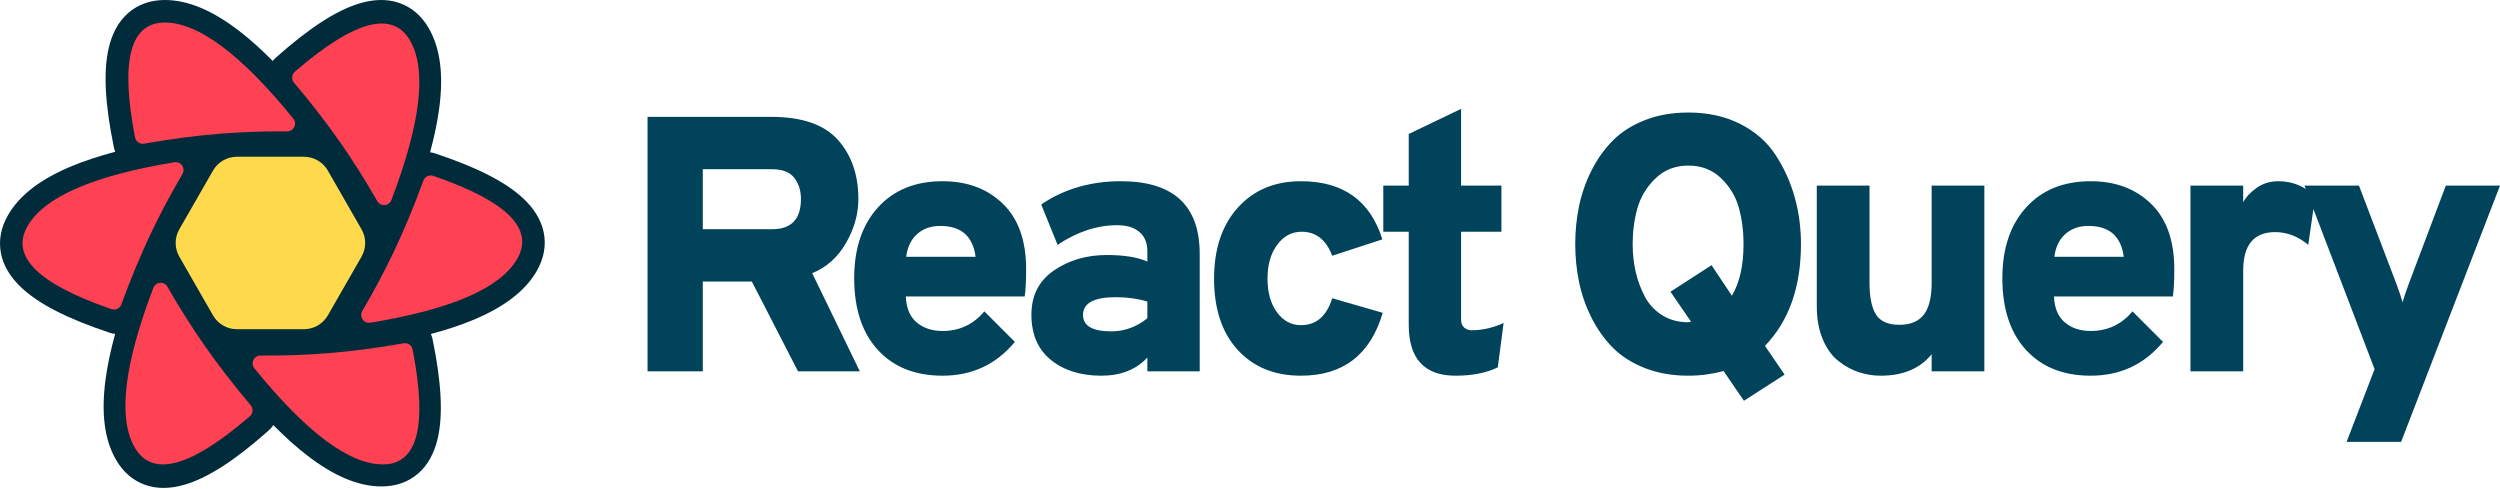
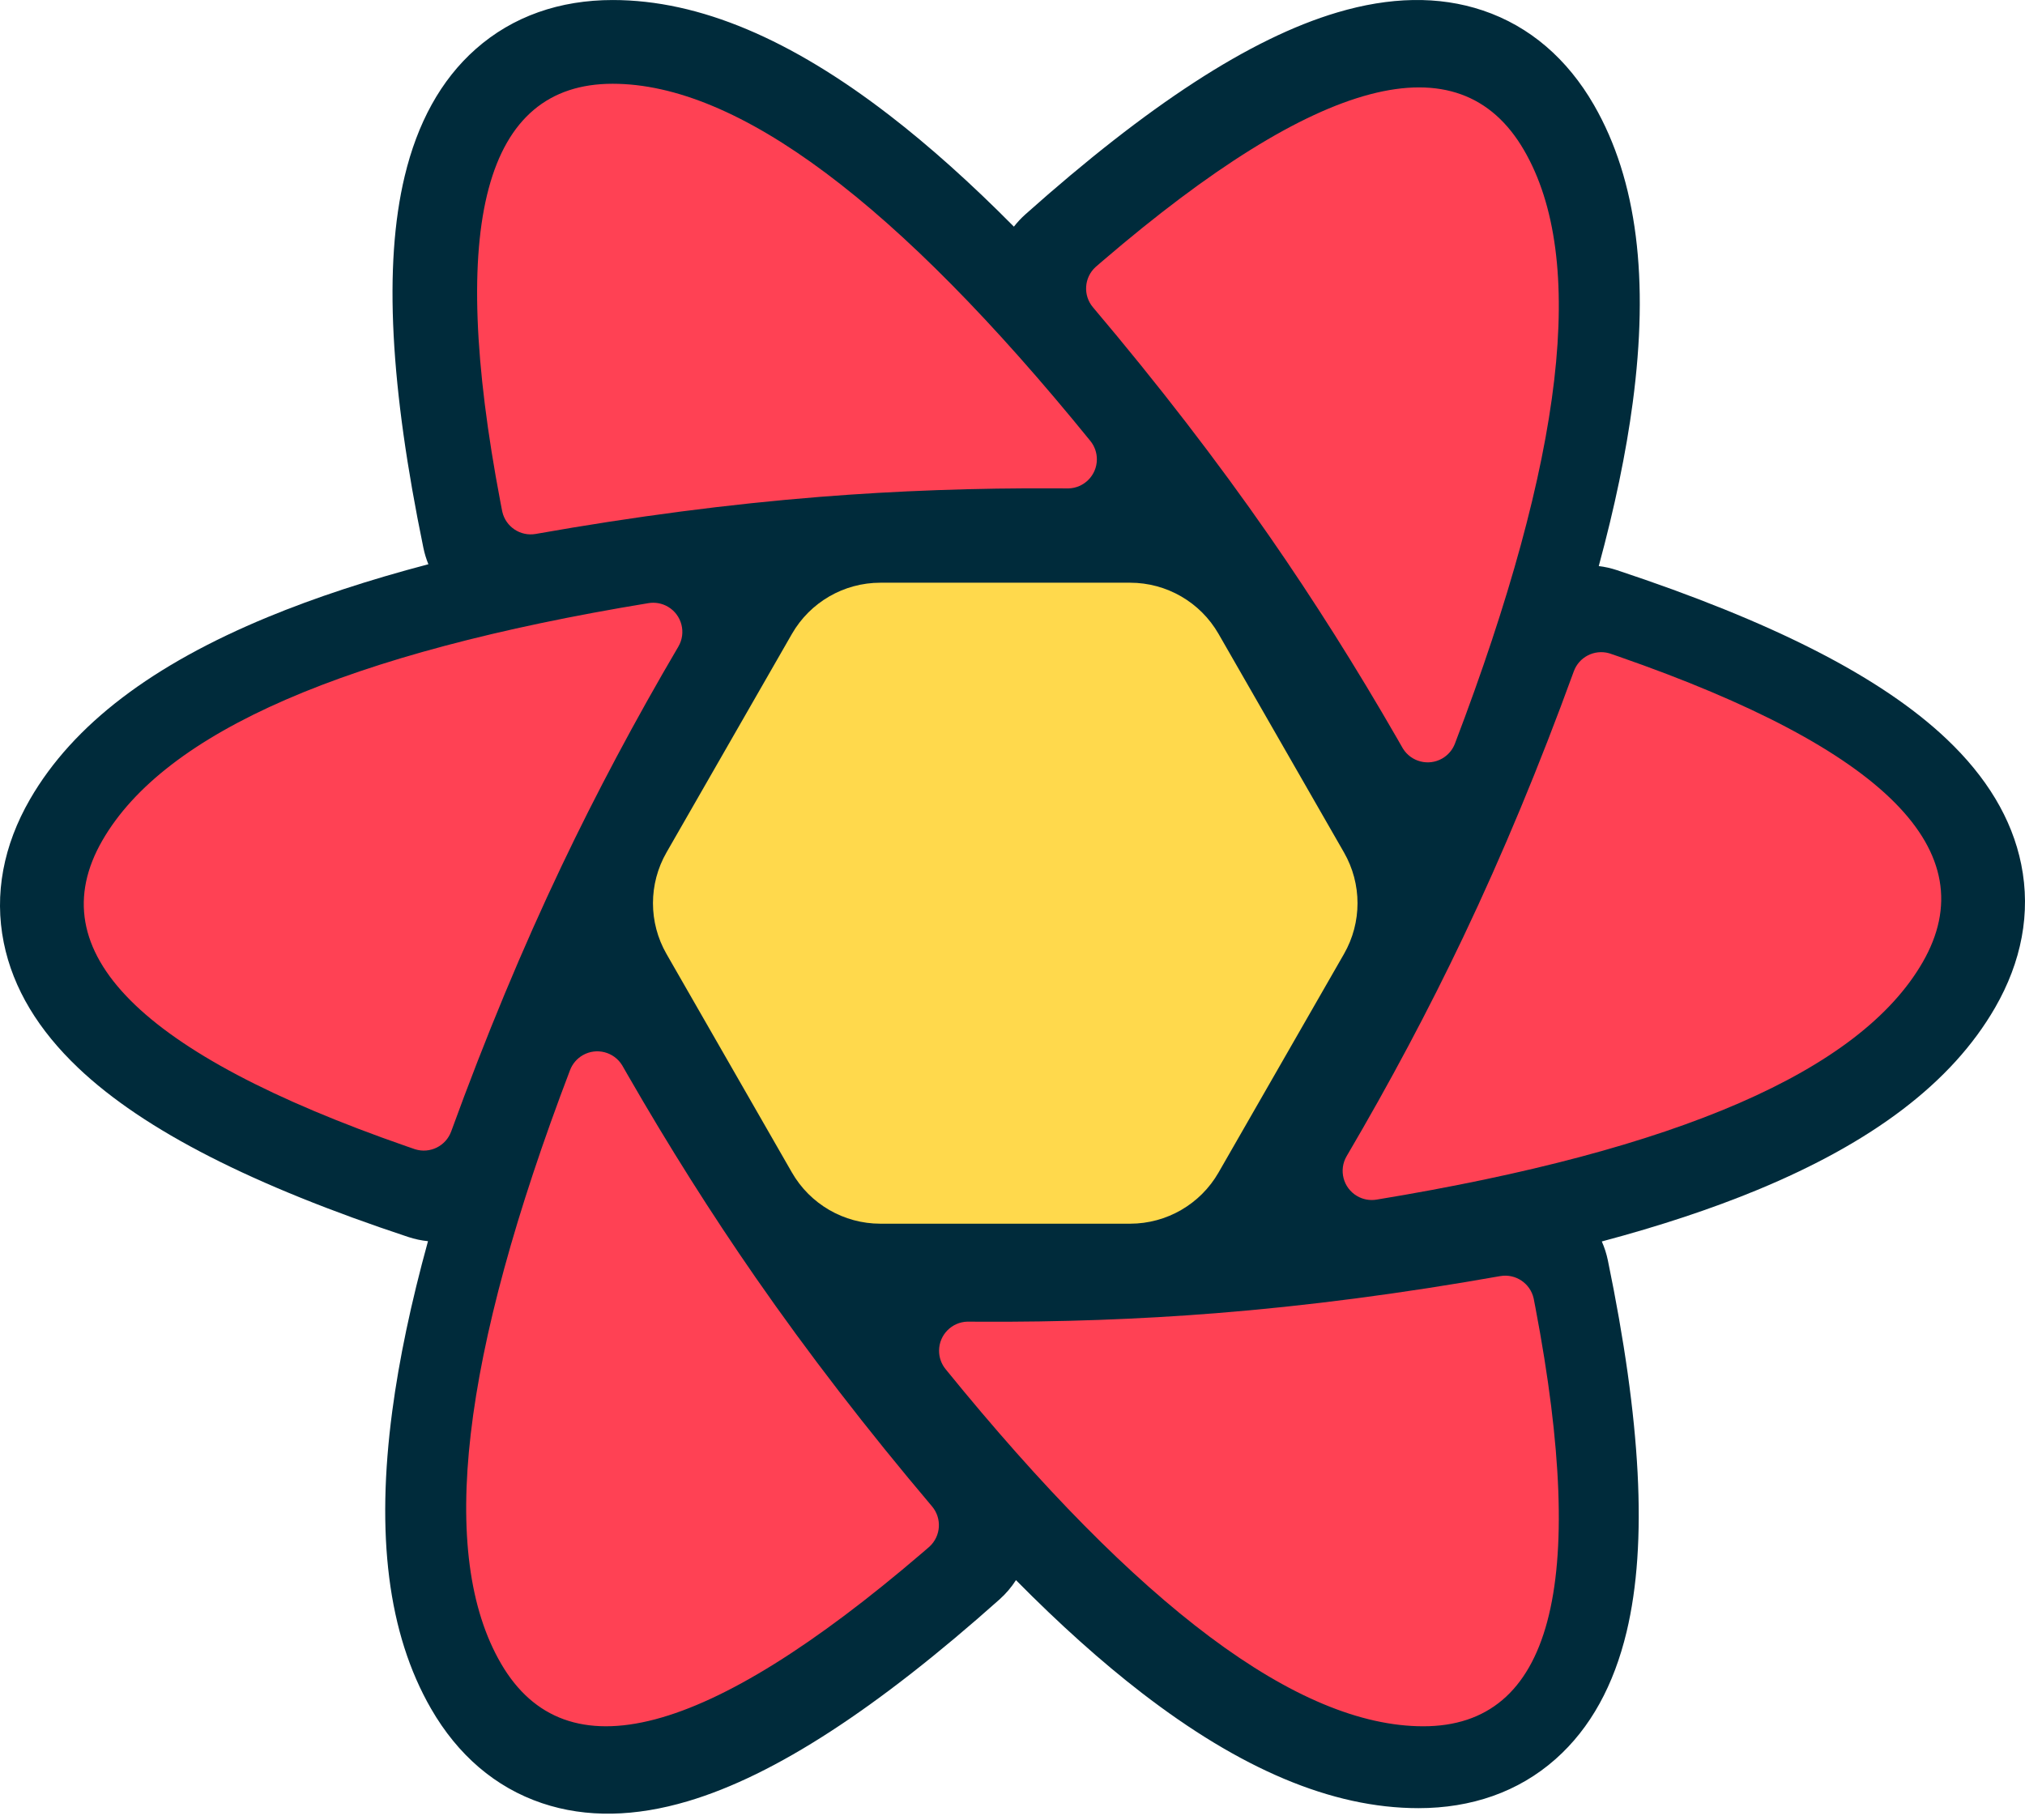
- <svg xmlns="http://www.w3.org/2000/svg" width="512px" height="100px" viewBox="0 0 512 100" version="1.1" preserveAspectRatio="xMidYMid">
+ <svg xmlns="http://www.w3.org/2000/svg" width="256px" height="230px" viewBox="0 0 256 230" version="1.1" preserveAspectRatio="xMidYMid">
  <g>
-     <g transform="translate(-0, 0)">
-       <path d="M68.848,62.096 L66.708,65.812 C66.063,66.931 64.869,67.621 63.578,67.621 L47.184,67.621 C45.892,67.621 44.699,66.931 44.054,65.812 L41.914,62.096 L68.848,62.096 Z M74.839,51.693 L71.065,58.245 L39.697,58.245 L35.923,51.693 L74.839,51.693 Z M71.204,41.521 L74.845,47.843 L35.917,47.843 L39.558,41.521 L71.204,41.521 Z M63.578,31.904 C64.869,31.904 66.063,32.594 66.708,33.714 L68.986,37.67 L41.776,37.67 L44.054,33.714 C44.699,32.594 45.892,31.904 47.184,31.904 L63.578,31.904 Z" fill="#00435B" />
-       <path d="M23.325,30.18 C21.509,21.374 21.119,14.62 22.293,9.716 C22.991,6.799 24.268,4.42 26.209,2.703 C28.258,0.891 30.848,0.001 33.759,0.001 C38.561,0.001 43.609,2.191 49.004,6.351 C51.204,8.048 53.488,10.093 55.86,12.488 C56.048,12.245 56.262,12.015 56.499,11.803 C63.205,5.828 68.85,2.115 73.679,0.684 C76.55,-0.167 79.245,-0.248 81.7,0.578 C84.291,1.45 86.355,3.252 87.812,5.777 C90.216,9.944 90.85,15.419 89.954,22.179 C89.588,24.935 88.964,27.936 88.081,31.188 C88.414,31.229 88.748,31.302 89.078,31.412 C97.586,34.231 103.61,37.263 107.258,40.728 C109.428,42.789 110.845,45.084 111.357,47.625 C111.898,50.306 111.37,52.996 109.915,55.519 C107.516,59.679 103.104,62.961 96.819,65.56 C94.295,66.604 91.44,67.549 88.249,68.399 C88.395,68.728 88.508,69.077 88.583,69.443 C90.399,78.249 90.789,85.003 89.615,89.907 C88.917,92.824 87.641,95.203 85.7,96.92 C83.651,98.732 81.06,99.622 78.15,99.622 C73.348,99.622 68.3,97.432 62.905,93.272 C60.681,91.557 58.372,89.486 55.973,87.059 C55.727,87.445 55.423,87.804 55.065,88.123 C48.36,94.098 42.714,97.811 37.886,99.243 C35.015,100.094 32.319,100.175 29.865,99.349 C27.274,98.477 25.209,96.674 23.752,94.15 C21.349,89.983 20.715,84.508 21.611,77.748 C21.989,74.892 22.646,71.773 23.58,68.384 C23.215,68.347 22.848,68.27 22.486,68.15 C13.978,65.331 7.954,62.299 4.307,58.834 C2.137,56.773 0.72,54.478 0.208,51.937 C-0.333,49.256 0.194,46.566 1.649,44.043 C4.048,39.883 8.46,36.601 14.746,34.002 C17.344,32.927 20.295,31.957 23.601,31.087 C23.483,30.799 23.39,30.496 23.325,30.18 Z" fill="#002B3B" />
-       <path d="M82.648,70.309 C83.494,70.159 84.304,70.701 84.493,71.533 L84.504,71.582 L84.594,72.05 C87.518,87.424 85.458,95.111 78.414,95.111 C71.523,95.111 62.75,88.552 52.095,75.433 C51.86,75.144 51.733,74.781 51.736,74.407 C51.744,73.538 52.442,72.835 53.305,72.817 L53.355,72.816 L53.917,72.82 C58.4,72.844 62.758,72.688 66.992,72.351 C71.99,71.953 77.208,71.273 82.648,70.309 Z M34.274,58.688 L34.301,58.733 L34.582,59.225 C36.838,63.147 39.189,66.87 41.634,70.393 C44.513,74.542 47.751,78.742 51.348,82.994 C51.904,83.651 51.841,84.628 51.213,85.208 L51.172,85.245 L50.81,85.556 C38.91,95.752 31.176,97.788 27.607,91.663 C24.113,85.667 25.38,74.765 31.407,58.957 C31.539,58.61 31.788,58.319 32.111,58.135 C32.865,57.704 33.822,57.953 34.274,58.688 Z M88.687,36.003 L88.735,36.019 L89.183,36.173 C103.872,41.283 109.452,46.898 105.925,53.019 C102.475,59.005 92.446,63.364 75.837,66.095 C75.466,66.155 75.086,66.085 74.763,65.894 C73.999,65.445 73.743,64.461 74.193,63.697 C76.571,59.651 78.714,55.624 80.62,51.618 C82.782,47.075 84.811,42.198 86.706,36.988 C86.994,36.198 87.838,35.769 88.638,35.988 L88.687,36.003 Z M36.802,33.43 C37.566,33.879 37.821,34.863 37.372,35.627 C34.993,39.674 32.851,43.7 30.945,47.706 C28.783,52.25 26.754,57.126 24.858,62.336 C24.565,63.142 23.692,63.573 22.878,63.322 L22.829,63.306 L22.381,63.151 C7.693,58.042 2.112,52.427 5.64,46.306 C9.09,40.319 19.119,35.961 35.728,33.23 C36.098,33.169 36.478,33.24 36.802,33.43 Z M83.958,8.264 C87.451,14.26 86.185,25.161 80.158,40.969 C80.025,41.317 79.776,41.607 79.454,41.792 C78.699,42.222 77.742,41.974 77.291,41.239 L77.264,41.193 L76.982,40.702 C74.726,36.78 72.376,33.057 69.931,29.534 C67.051,25.385 63.813,21.184 60.217,16.933 C59.66,16.275 59.724,15.299 60.351,14.718 L60.392,14.682 L60.754,14.37 C72.654,4.174 80.389,2.139 83.958,8.264 Z M33.752,4.615 C40.644,4.615 49.417,11.174 60.071,24.292 C60.307,24.582 60.434,24.945 60.43,25.319 C60.423,26.188 59.725,26.89 58.861,26.909 L58.811,26.91 L58.25,26.906 C53.767,26.881 49.408,27.038 45.174,27.375 C40.177,27.772 34.958,28.453 29.518,29.417 C28.673,29.567 27.862,29.025 27.673,28.193 L27.663,28.144 L27.573,27.675 C24.648,12.302 26.708,4.615 33.752,4.615 Z" fill="#FF4154" />
-       <g transform="translate(35.11473, 32.1049)" fill="#FFD94C">
-         <path d="M13.387,-6.1007352e-24 L27.148,-6.1007352e-24 C29.161,-6.1007352e-24 31.019,1.076 32.021,2.822 L38.93,14.861 C39.924,16.593 39.924,18.722 38.93,20.454 L32.021,32.494 C31.019,34.239 29.161,35.315 27.148,35.315 L13.387,35.315 C11.375,35.315 9.516,34.239 8.514,32.494 L1.605,20.454 C0.611,18.722 0.611,16.593 1.605,14.861 L8.514,2.822 C9.516,1.076 11.375,-6.1007352e-24 13.387,-6.1007352e-24 Z M25.051,3.634 C27.064,3.634 28.924,4.711 29.925,6.458 L34.743,14.864 C35.735,16.594 35.735,18.721 34.743,20.452 L29.925,28.857 C28.924,30.604 27.064,31.682 25.051,31.682 L15.485,31.682 C13.471,31.682 11.612,30.604 10.61,28.857 L5.792,20.452 C4.8,18.721 4.8,16.594 5.792,14.864 L10.61,6.458 C11.612,4.711 13.471,3.634 15.485,3.634 L25.051,3.634 Z M22.79,7.608 L17.745,7.608 C15.734,7.608 13.876,8.683 12.874,10.427 L12.874,10.427 L10.328,14.859 C9.332,16.592 9.332,18.724 10.328,20.457 L10.328,20.457 L12.874,24.888 C13.876,26.632 15.734,27.707 17.745,27.707 L17.745,27.707 L22.79,27.707 C24.802,27.707 26.66,26.632 27.662,24.888 L27.662,24.888 L30.208,20.457 C31.204,18.724 31.204,16.592 30.208,14.859 L30.208,14.859 L27.662,10.427 C26.66,8.683 24.802,7.608 22.79,7.608 L22.79,7.608 Z M20.614,11.412 C22.624,11.412 24.48,12.486 25.483,14.228 L25.844,14.855 C26.843,16.59 26.843,18.725 25.844,20.46 L25.483,21.087 C24.48,22.829 22.624,23.903 20.614,23.903 L19.922,23.903 C17.912,23.903 16.055,22.829 15.052,21.087 L14.691,20.46 C13.693,18.725 13.693,16.59 14.691,14.855 L15.052,14.228 C16.055,12.486 17.912,11.412 19.922,11.412 L20.614,11.412 Z M20.269,15.159 C19.374,15.159 18.549,15.636 18.102,16.409 C17.656,17.181 17.656,18.134 18.102,18.907 C18.549,19.68 19.374,20.156 20.267,20.156 L20.267,20.156 C21.161,20.156 21.986,19.68 22.433,18.907 C22.88,18.134 22.88,17.181 22.433,16.409 C21.986,15.636 21.161,15.159 20.269,15.159 L20.269,15.159 Z M8.76499924e-23,17.658 L4.498,17.658" />
-       </g>
+     <path d="M157.98,142.487 L153.07,151.014 C151.59,153.582 148.852,155.165 145.888,155.165 L108.271,155.165 C105.306,155.165 102.568,153.582 101.089,151.014 L96.178,142.487 L157.98,142.487 Z M171.727,118.617 L163.069,133.651 L91.089,133.651 L82.431,118.617 L171.727,118.617 Z M163.387,95.275 L171.741,109.781 L82.417,109.781 L90.771,95.275 L163.387,95.275 Z M145.888,73.209 C148.852,73.209 151.59,74.792 153.07,77.36 L158.298,86.439 L95.86,86.439 L101.089,77.36 C102.568,74.792 105.306,73.209 108.271,73.209 L145.888,73.209 Z" fill="#00435B" />
+     <path d="M53.523,69.252 C49.356,49.046 48.461,33.548 51.155,22.295 C52.757,15.602 55.686,10.142 60.139,6.202 C64.841,2.043 70.785,0.003 77.465,0.003 C88.483,0.003 100.067,5.027 112.446,14.573 C117.495,18.466 122.735,23.159 128.177,28.654 C128.611,28.097 129.1,27.571 129.646,27.085 C145.032,13.373 157.986,4.854 169.066,1.57 C175.654,-0.384 181.839,-0.57 187.471,1.326 C193.417,3.327 198.154,7.463 201.497,13.256 C207.013,22.817 208.467,35.38 206.411,50.893 C205.573,57.216 204.14,64.103 202.115,71.566 C202.879,71.658 203.645,71.828 204.403,72.079 C223.924,78.548 237.748,85.505 246.117,93.456 C251.096,98.186 254.348,103.452 255.524,109.282 C256.764,115.435 255.554,121.606 252.216,127.395 C246.71,136.943 236.587,144.472 222.164,150.436 C216.373,152.831 209.821,155 202.5,156.951 C202.834,157.705 203.094,158.506 203.267,159.346 C207.434,179.552 208.328,195.05 205.635,206.303 C204.033,212.996 201.104,218.456 196.65,222.396 C191.949,226.555 186.004,228.595 179.325,228.595 C168.306,228.595 156.723,223.571 144.344,214.025 C139.241,210.09 133.943,205.339 128.438,199.768 C127.872,200.654 127.177,201.477 126.354,202.21 C110.968,215.922 98.014,224.441 86.934,227.725 C80.346,229.679 74.161,229.865 68.529,227.969 C62.583,225.968 57.846,221.832 54.503,216.039 C48.987,206.478 47.533,193.915 49.589,178.402 C50.458,171.851 51.965,164.693 54.107,156.917 C53.27,156.833 52.429,156.655 51.597,156.38 C32.076,149.911 18.252,142.954 9.883,135.003 C4.904,130.273 1.652,125.007 0.476,119.177 C-0.764,113.024 0.446,106.852 3.784,101.063 C9.29,91.516 19.413,83.986 33.836,78.022 C39.799,75.556 46.57,73.33 54.156,71.334 C53.886,70.673 53.672,69.977 53.523,69.252 Z" fill="#002B3B" />
+     <path d="M189.647,161.333 C191.588,160.989 193.448,162.233 193.882,164.142 L193.905,164.255 L194.112,165.33 C200.822,200.606 196.095,218.245 179.932,218.245 C164.119,218.245 143.988,203.194 119.54,173.092 C119,172.427 118.708,171.595 118.716,170.738 C118.733,168.742 120.335,167.131 122.317,167.087 L122.431,167.087 L123.719,167.096 C134.007,167.152 144.008,166.793 153.723,166.02 C165.19,165.107 177.165,163.545 189.647,161.333 Z M78.646,134.667 L78.708,134.772 L79.354,135.899 C84.531,144.899 89.924,153.441 95.535,161.526 C102.142,171.046 109.572,180.684 117.825,190.44 C119.101,191.949 118.956,194.189 117.515,195.522 L117.422,195.605 L116.591,196.32 C89.285,219.717 71.537,224.388 63.348,210.332 C55.331,196.575 58.238,171.559 72.067,135.285 C72.371,134.488 72.942,133.821 73.683,133.398 C75.414,132.41 77.61,132.981 78.646,134.667 Z M203.503,82.613 L203.615,82.65 L204.643,83.004 C238.348,94.729 251.153,107.614 243.059,121.659 C235.143,135.395 212.129,145.397 174.018,151.663 C173.168,151.803 172.296,151.64 171.554,151.204 C169.8,150.173 169.214,147.915 170.245,146.162 C175.703,136.876 180.62,127.638 184.994,118.445 C189.954,108.02 194.609,96.829 198.959,84.874 C199.619,83.062 201.556,82.077 203.391,82.58 L203.503,82.613 Z M84.446,76.71 C86.2,77.741 86.786,79.998 85.755,81.752 C80.297,91.037 75.38,100.276 71.006,109.469 C66.046,119.894 61.391,131.084 57.041,143.039 C56.368,144.889 54.364,145.876 52.497,145.301 L52.385,145.264 L51.357,144.909 C17.652,133.185 4.847,120.3 12.941,106.255 C20.857,92.518 43.871,82.517 81.982,76.251 C82.832,76.111 83.704,76.273 84.446,76.71 Z M192.652,18.962 C200.669,32.72 197.762,57.736 183.933,94.01 C183.629,94.807 183.058,95.474 182.317,95.897 C180.586,96.885 178.39,96.314 177.354,94.628 L177.292,94.523 L176.646,93.396 C171.469,84.396 166.076,75.854 160.465,67.769 C153.858,58.249 146.428,48.611 138.175,38.855 C136.899,37.346 137.044,35.106 138.485,33.773 L138.578,33.69 L139.409,32.975 C166.715,9.578 184.463,4.907 192.652,18.962 Z M77.449,10.59 C93.263,10.59 113.394,25.641 137.841,55.742 C138.382,56.407 138.673,57.24 138.666,58.097 C138.648,60.093 137.046,61.704 135.065,61.747 L134.95,61.748 L133.662,61.739 C123.375,61.683 113.373,62.042 103.659,62.815 C92.191,63.728 80.216,65.29 67.734,67.502 C65.793,67.846 63.933,66.602 63.5,64.692 L63.476,64.579 L63.269,63.505 C56.559,28.228 61.286,10.59 77.449,10.59 Z" fill="#FF4154" />
+     <g transform="translate(80.57554, 73.66907)" fill="#FFD94C">
+       <path d="M30.719,-1.39989681e-23 L62.295,-1.39989681e-23 C66.913,-1.39989681e-23 71.178,2.47 73.476,6.475 L89.331,34.101 C91.612,38.075 91.612,42.961 89.331,46.935 L73.476,74.561 C71.178,78.566 66.913,81.036 62.295,81.036 L30.719,81.036 C26.101,81.036 21.836,78.566 19.537,74.561 L3.683,46.935 C1.402,42.961 1.402,38.075 3.683,34.101 L19.537,6.475 C21.836,2.47 26.101,-1.39989681e-23 30.719,-1.39989681e-23 Z M57.482,8.338 C62.103,8.338 66.37,10.811 68.667,14.819 L79.723,34.107 C81.999,38.078 81.999,42.958 79.723,46.929 L68.667,66.217 C66.37,70.225 62.103,72.698 57.482,72.698 L35.531,72.698 C30.911,72.698 26.644,70.225 24.347,66.217 L13.291,46.929 C11.015,42.958 11.015,38.078 13.291,34.107 L24.347,14.819 C26.644,10.811 30.911,8.338 35.531,8.338 L57.482,8.338 Z M52.295,17.458 L40.719,17.458 C36.103,17.458 31.84,19.925 29.54,23.927 L29.54,23.927 L23.698,34.095 C21.413,38.072 21.413,42.964 23.698,46.941 L23.698,46.941 L29.54,57.109 C31.84,61.111 36.103,63.578 40.719,63.578 L40.719,63.578 L52.295,63.578 C56.911,63.578 61.174,61.111 63.474,57.109 L63.474,57.109 L69.316,46.941 C71.601,42.964 71.601,38.072 69.316,34.095 L69.316,34.095 L63.474,23.927 C61.174,19.925 56.911,17.458 52.295,17.458 L52.295,17.458 Z M47.301,26.187 C51.913,26.187 56.174,28.651 58.474,32.648 L59.303,34.087 C61.594,38.068 61.594,42.968 59.303,46.949 L58.474,48.388 C56.174,52.385 51.913,54.849 47.301,54.849 L45.713,54.849 C41.101,54.849 36.84,52.385 34.54,48.388 L33.711,46.949 C31.42,42.968 31.42,38.068 33.711,34.087 L34.54,32.648 C36.84,28.651 41.101,26.187 45.713,26.187 L47.301,26.187 Z M46.509,34.786 C44.456,34.786 42.563,35.878 41.538,37.652 C40.514,39.425 40.514,41.611 41.538,43.384 C42.563,45.158 44.456,46.25 46.505,46.25 L46.505,46.25 C48.558,46.25 50.451,45.158 51.476,43.384 C52.5,41.611 52.5,39.425 51.476,37.652 C50.451,35.878 48.558,34.786 46.509,34.786 L46.509,34.786 Z M2.01124849e-22,40.518 L10.321,40.518" />
    </g>
-     <path d="M143.932,76.048 L143.932,57.661 L153.981,57.661 L163.436,76.048 L176.091,76.048 L166.339,55.949 C169.267,54.758 171.575,52.698 173.262,49.77 C174.95,46.842 175.793,43.839 175.793,40.762 C175.793,35.8 174.391,31.755 171.587,28.628 C168.783,25.502 164.255,23.938 158.001,23.938 L158.001,23.938 L132.616,23.938 L132.616,76.048 L143.932,76.048 Z M158.15,46.941 L143.932,46.941 L143.932,34.658 L158.15,34.658 C160.235,34.658 161.736,35.241 162.654,36.407 C163.572,37.574 164.031,39.025 164.031,40.762 C164.031,44.882 162.071,46.941 158.15,46.941 L158.15,46.941 Z M193.029,76.942 C199.084,76.942 204.022,74.634 207.843,70.019 L207.843,70.019 L201.59,63.765 C199.357,66.445 196.503,67.785 193.029,67.785 C190.895,67.785 189.133,67.202 187.744,66.036 C186.354,64.87 185.609,63.095 185.51,60.713 L185.51,60.713 L209.853,60.713 C210.052,59.423 210.151,57.562 210.151,55.13 C210.151,49.274 208.563,44.807 205.387,41.73 C202.21,38.653 198.091,37.115 193.029,37.115 C187.471,37.115 183.066,38.901 179.815,42.475 C176.565,46.048 174.939,50.887 174.939,56.991 C174.939,63.244 176.552,68.133 179.778,71.656 C183.004,75.18 187.421,76.942 193.029,76.942 Z M199.803,52.599 L185.585,52.599 C185.833,50.614 186.577,49.063 187.818,47.946 C189.059,46.83 190.647,46.271 192.582,46.271 C196.85,46.271 199.257,48.38 199.803,52.599 L199.803,52.599 Z M225.526,76.942 C229.546,76.942 232.697,75.701 234.98,73.22 L234.98,73.22 L234.98,76.048 L245.7,76.048 L245.7,52.003 C245.7,42.078 240.315,37.115 229.546,37.115 C223.342,37.115 217.908,38.703 213.242,41.879 L213.242,41.879 L216.592,50.142 C220.612,47.462 224.682,46.122 228.801,46.122 C230.737,46.122 232.25,46.581 233.342,47.499 C234.434,48.418 234.98,49.745 234.98,51.482 L234.98,51.482 L234.98,53.567 C232.995,52.673 230.216,52.227 226.642,52.227 C222.523,52.227 218.925,53.281 215.848,55.39 C212.771,57.5 211.232,60.515 211.232,64.435 C211.232,68.455 212.56,71.545 215.215,73.704 C217.87,75.862 221.307,76.942 225.526,76.942 Z M227.61,67.86 C223.739,67.86 221.803,66.743 221.803,64.51 C221.803,62.078 224.037,60.862 228.503,60.862 C230.836,60.862 232.995,61.16 234.98,61.755 L234.98,61.755 L234.98,65.18 C232.747,66.966 230.29,67.86 227.61,67.86 Z M266.434,76.942 C275.07,76.942 280.653,72.649 283.184,64.063 L283.184,64.063 L272.836,61.085 C271.695,64.758 269.561,66.594 266.434,66.594 C264.449,66.594 262.811,65.713 261.521,63.951 C260.231,62.19 259.585,59.894 259.585,57.065 C259.585,54.237 260.243,51.929 261.558,50.142 C262.873,48.356 264.548,47.462 266.583,47.462 C269.511,47.462 271.596,49.1 272.836,52.376 L272.836,52.376 L283.11,49.026 C280.628,41.085 275.07,37.115 266.434,37.115 C261.074,37.115 256.769,38.914 253.518,42.512 C250.268,46.11 248.642,50.961 248.642,57.065 C248.642,63.269 250.255,68.133 253.481,71.656 C256.707,75.18 261.025,76.942 266.434,76.942 Z M298.112,76.942 C301.536,76.942 304.415,76.371 306.747,75.23 L306.747,75.23 L307.938,66.148 C305.755,67.14 303.571,67.636 301.387,67.636 C300.792,67.636 300.283,67.45 299.861,67.078 C299.44,66.706 299.229,66.172 299.229,65.478 L299.229,65.478 L299.229,47.462 L307.492,47.462 L307.492,38.008 L299.229,38.008 L299.229,22.3 L288.509,27.437 L288.509,38.008 L283.298,38.008 L283.298,47.462 L288.509,47.462 L288.509,66.52 C288.509,73.468 291.71,76.942 298.112,76.942 Z M357.15,82.078 L365.487,76.718 L361.467,70.837 C366.381,65.726 368.837,58.778 368.837,49.993 C368.837,46.619 368.403,43.393 367.534,40.316 C366.666,37.239 365.363,34.373 363.626,31.718 C361.889,29.062 359.482,26.953 356.405,25.39 C353.328,23.827 349.78,23.045 345.76,23.045 C342.484,23.045 339.519,23.566 336.864,24.608 C334.209,25.65 332.013,27.052 330.276,28.814 C328.539,30.576 327.087,32.623 325.921,34.956 C324.754,37.288 323.911,39.708 323.39,42.214 C322.869,44.72 322.608,47.313 322.608,49.993 C322.608,52.673 322.869,55.266 323.39,57.773 C323.911,60.279 324.754,62.698 325.921,65.031 C327.087,67.363 328.539,69.411 330.276,71.172 C332.013,72.934 334.209,74.336 336.864,75.378 C339.519,76.421 342.484,76.942 345.76,76.942 C348.241,76.942 350.648,76.619 352.981,75.974 L352.981,75.974 L357.15,82.078 Z M345.76,65.999 C343.725,65.999 341.938,65.515 340.4,64.547 C338.861,63.579 337.67,62.289 336.827,60.676 C335.983,59.063 335.363,57.363 334.966,55.577 C334.569,53.79 334.37,51.929 334.37,49.993 C334.37,47.413 334.693,44.968 335.338,42.661 C335.983,40.353 337.211,38.318 339.023,36.556 C340.834,34.795 343.08,33.914 345.76,33.914 C348.44,33.914 350.673,34.77 352.46,36.482 C354.246,38.194 355.462,40.204 356.107,42.512 C356.753,44.82 357.075,47.313 357.075,49.993 C357.075,54.361 356.281,57.884 354.693,60.564 L354.693,60.564 L350.524,54.311 L342.112,59.745 L346.355,65.924 L346.355,65.924 L345.983,65.924 L345.76,65.999 Z M385.18,76.942 C389.745,76.942 393.219,75.478 395.602,72.55 L395.602,72.55 L395.602,76.048 L406.396,76.048 L406.396,38.008 L395.602,38.008 L395.602,57.959 C395.602,60.887 395.068,63.046 394.001,64.435 C392.934,65.825 391.259,66.52 388.976,66.52 C386.693,66.52 385.105,65.825 384.212,64.435 C383.319,63.046 382.872,60.837 382.872,57.81 L382.872,57.81 L382.872,38.008 L372.078,38.008 L372.078,62.723 C372.078,65.304 372.487,67.562 373.306,69.497 C374.125,71.433 375.204,72.922 376.544,73.964 C377.884,75.006 379.274,75.763 380.713,76.235 C382.152,76.706 383.641,76.942 385.18,76.942 Z M428.173,76.942 C434.227,76.942 439.165,74.634 442.987,70.019 L442.987,70.019 L436.734,63.765 C434.5,66.445 431.647,67.785 428.173,67.785 C426.039,67.785 424.277,67.202 422.887,66.036 C421.498,64.87 420.753,63.095 420.654,60.713 L420.654,60.713 L444.997,60.713 C445.195,59.423 445.295,57.562 445.295,55.13 C445.295,49.274 443.707,44.807 440.53,41.73 C437.354,38.653 433.235,37.115 428.173,37.115 C422.614,37.115 418.21,38.901 414.959,42.475 C411.708,46.048 410.083,50.887 410.083,56.991 C410.083,63.244 411.696,68.133 414.922,71.656 C418.148,75.18 422.565,76.942 428.173,76.942 Z M434.947,52.599 L420.728,52.599 C420.977,50.614 421.721,49.063 422.962,47.946 C424.202,46.83 425.791,46.271 427.726,46.271 C431.994,46.271 434.401,48.38 434.947,52.599 L434.947,52.599 Z M459.404,76.048 L459.404,55.428 C459.404,50.167 461.587,47.537 465.955,47.537 C468.387,47.537 470.645,48.405 472.729,50.142 L472.729,50.142 L474.144,40.316 C472.109,38.182 469.602,37.115 466.625,37.115 C464.888,37.115 463.374,37.586 462.084,38.529 C460.793,39.472 459.9,40.44 459.404,41.432 L459.404,41.432 L459.404,38.008 L448.609,38.008 L448.609,76.048 L459.404,76.048 Z M491.751,90.49 L512,38.008 L500.908,38.008 L493.24,58.331 C492.694,59.82 492.297,61.011 492.049,61.904 C491.801,61.011 491.404,59.82 490.858,58.331 L490.858,58.331 L483.116,38.008 L471.95,38.008 L486.317,75.602 L480.585,90.49 L491.751,90.49 Z" fill="#00435B" />
  </g>
</svg>
